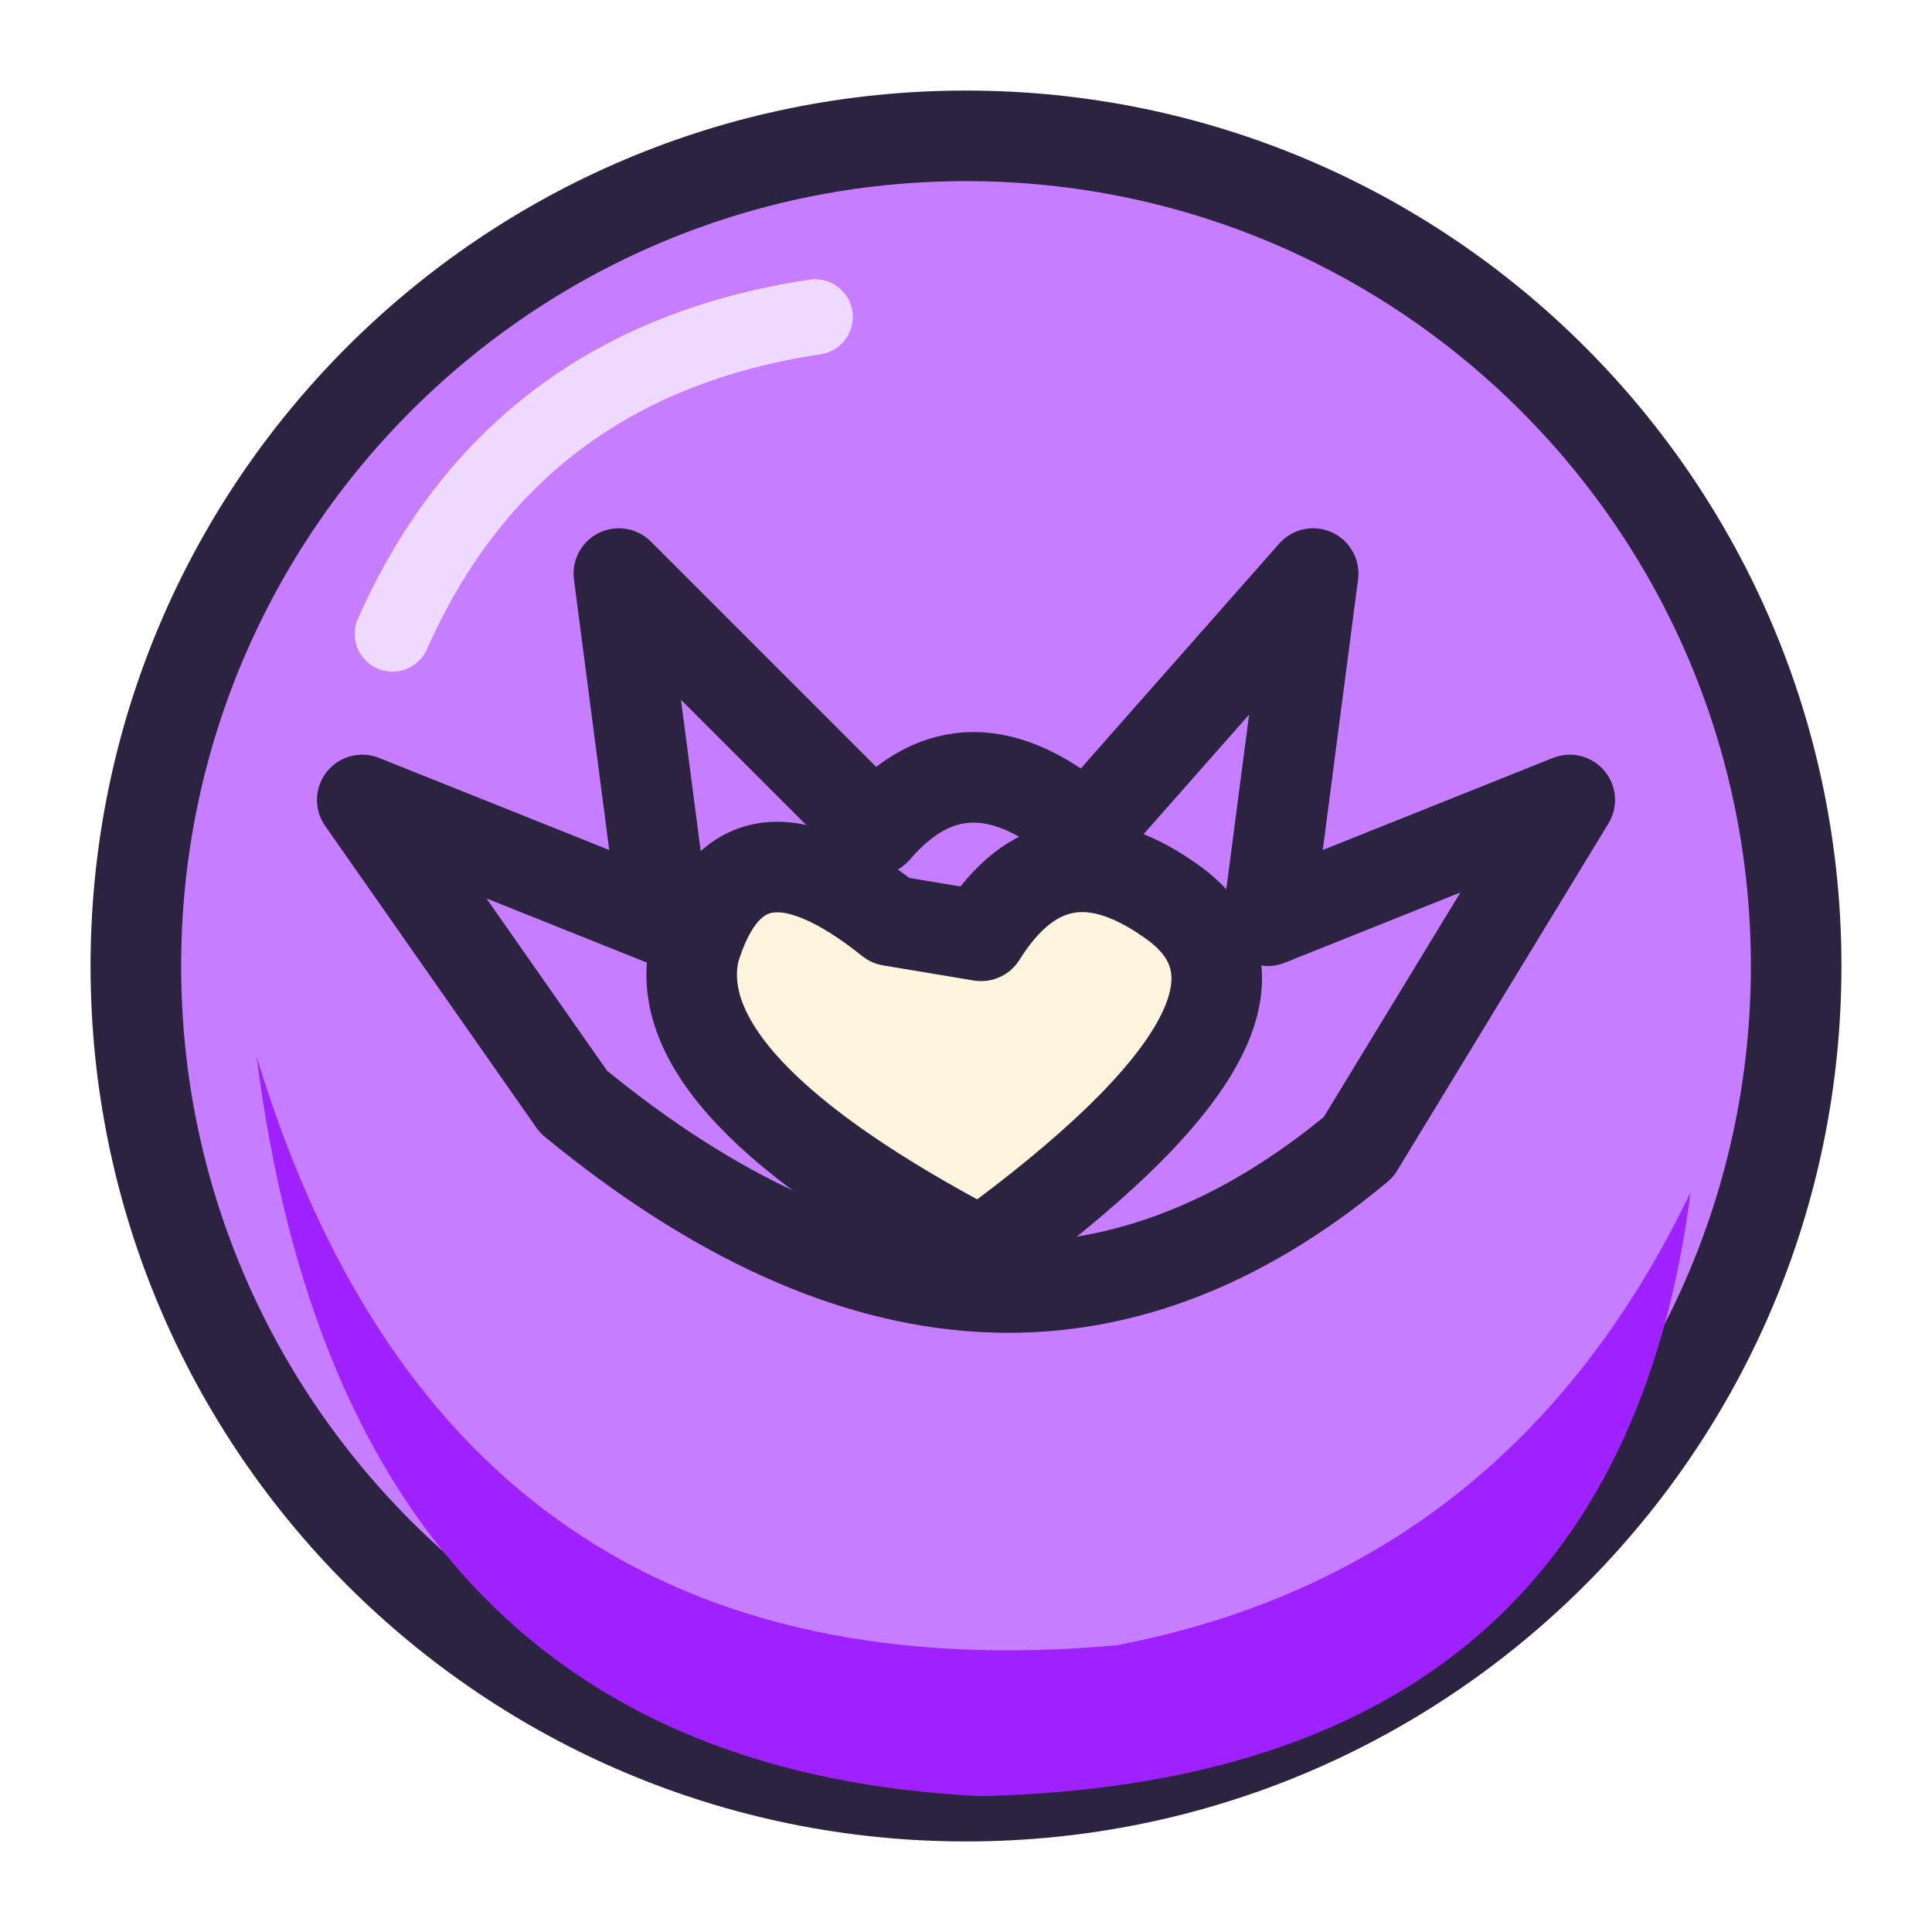
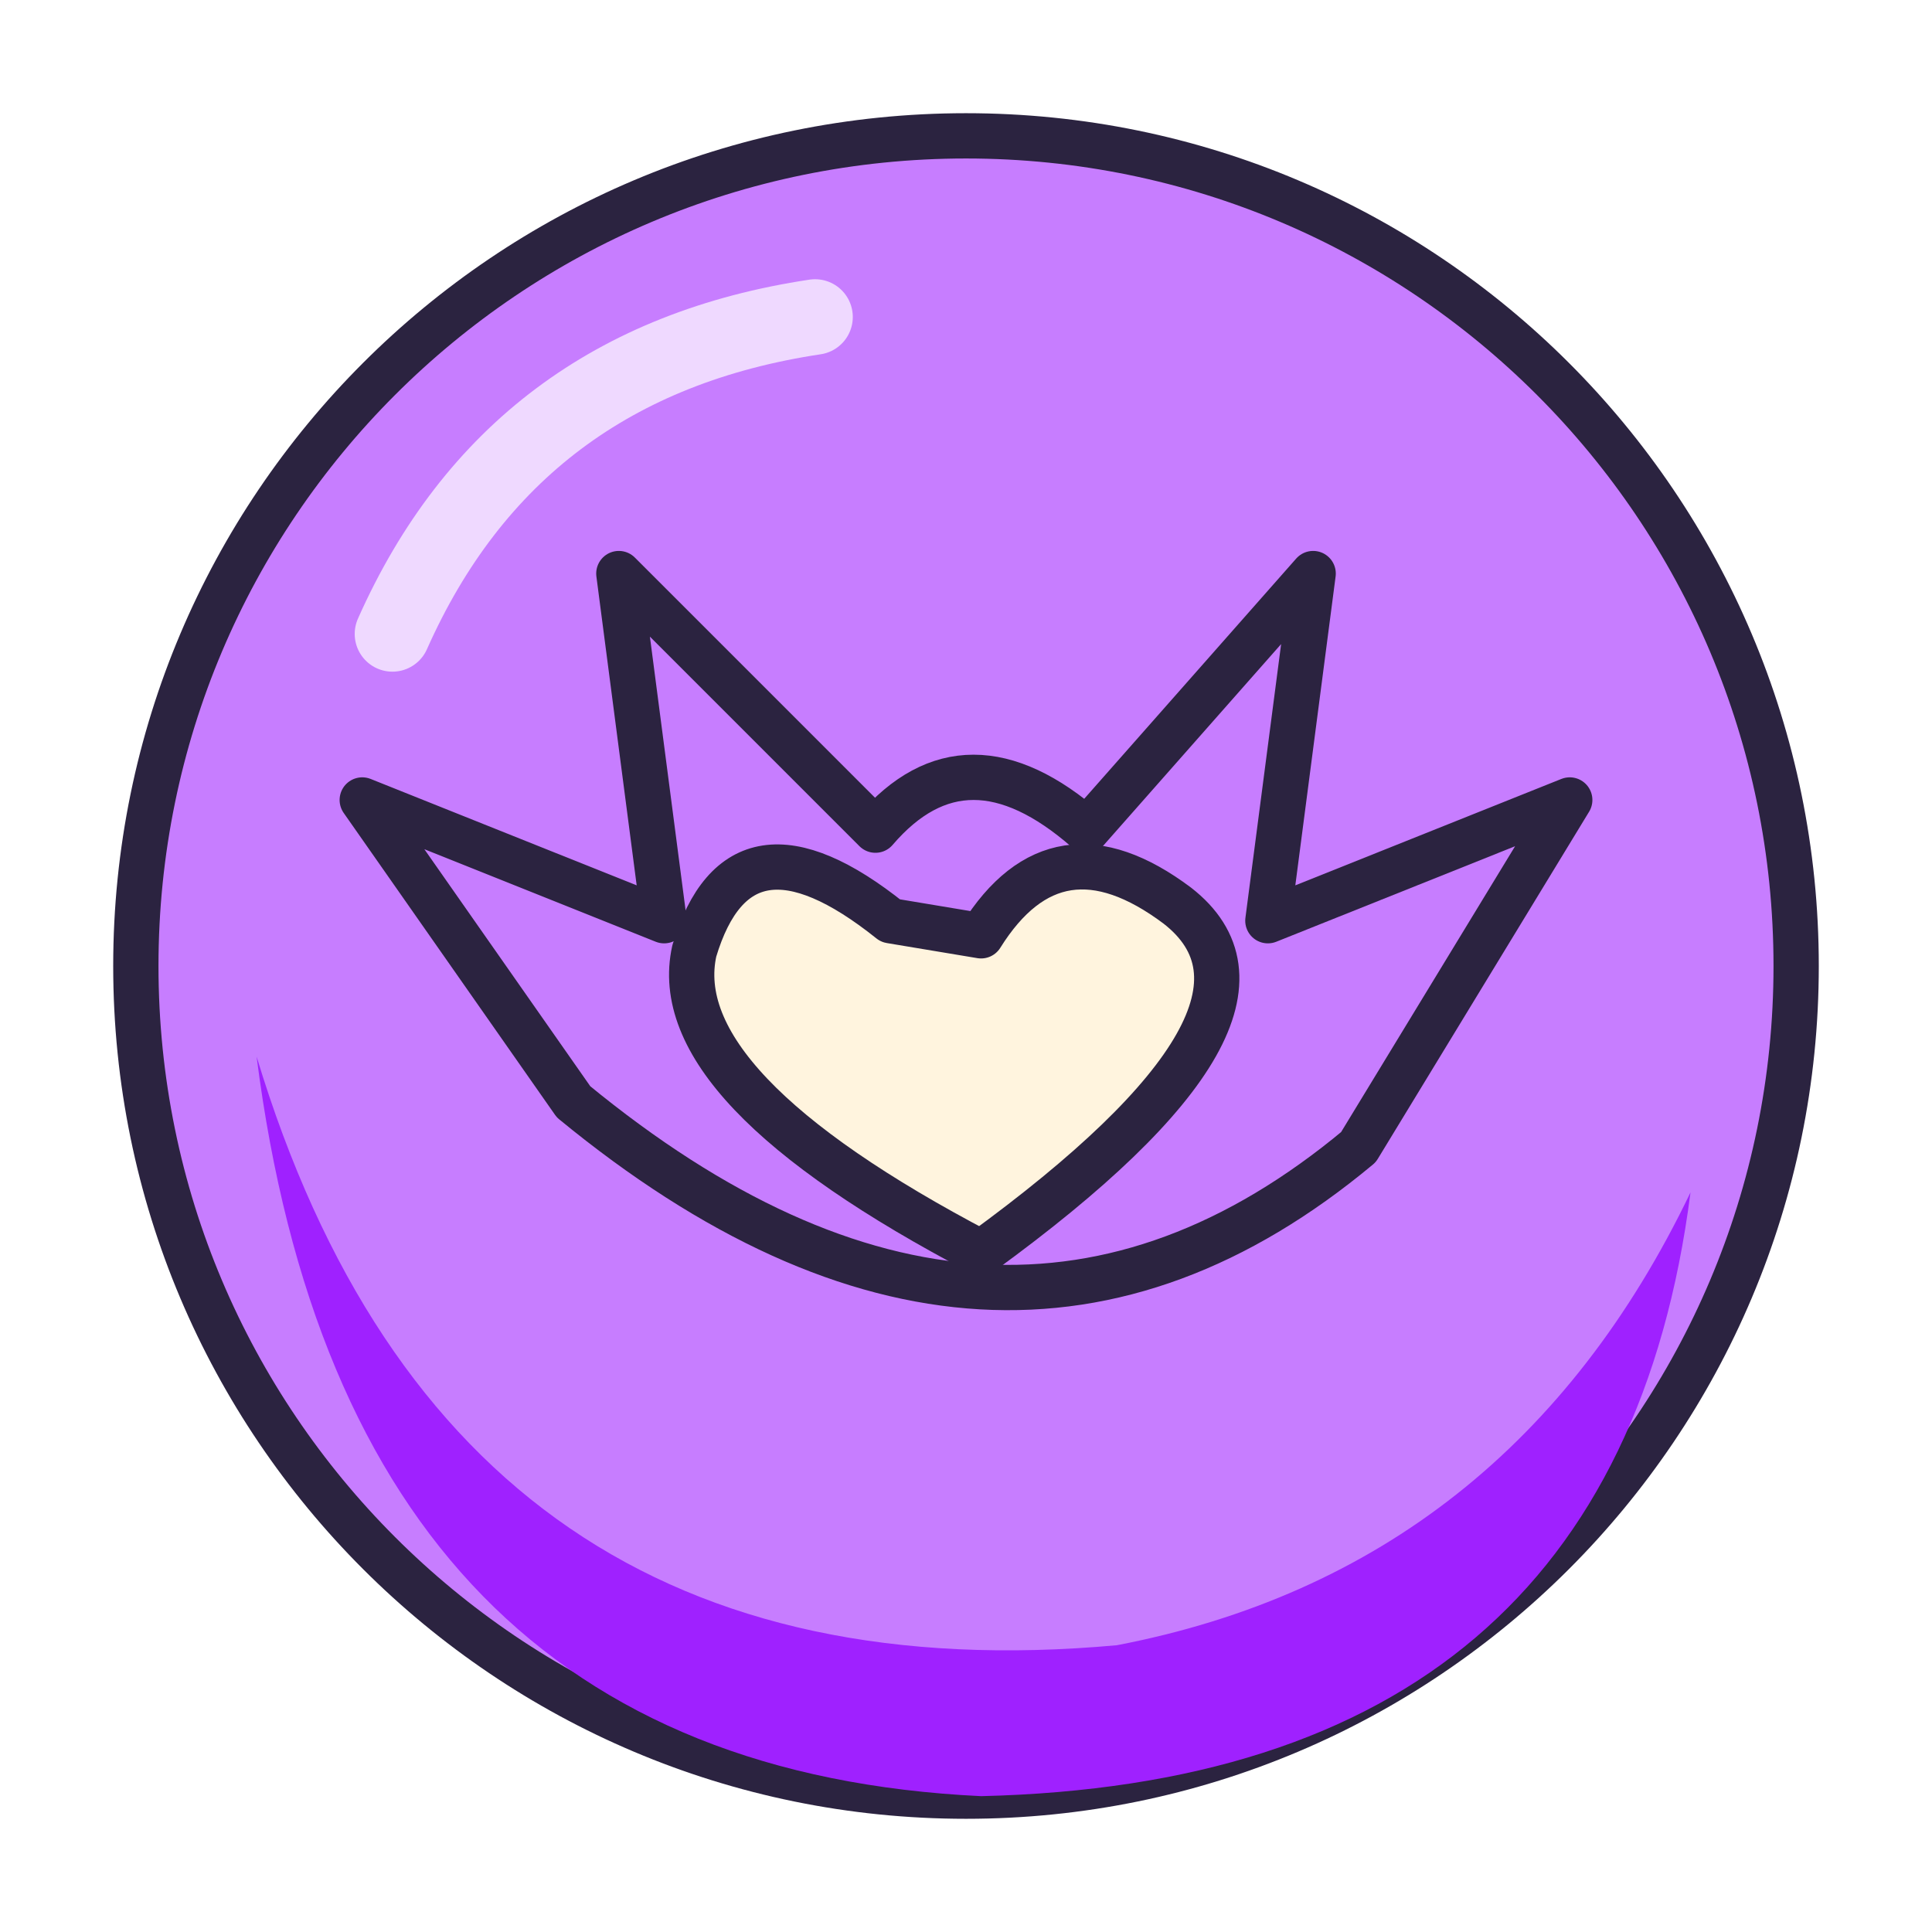
<svg xmlns="http://www.w3.org/2000/svg" version="1.1" viewBox="0 0 256 256" fill="none" stroke="#2B2340" stroke-width="6" stroke-linecap="round" stroke-linejoin="round">
-   <g transform="scale(2)">
+   <g transform="scale(2)" stroke-width="3">
    <ellipse cx="64" cy="64" rx="55" ry="55" fill="#C77DFF" />
    <path d="M17 70Q30 113 74 109Q100 104 112 79Q107 118 65 119Q23 117 17 70Z" fill="#9F21FF" stroke="none" />
    <path d="M26 42Q34 24 54 21" fill="none" stroke="#EFD9FF" stroke-width="5" />
    <g id="symbol">
      <path d="M38 73L24 53L44 61L41 38L58 55Q64 48 72 55L87 38L84 61L104 53L90 76Q66 96 38 73Z" fill="#C77DFF" />
      <path d="M59 61Q49 53 46 63Q44 72 65 83Q87 67 78 60Q70 54 65 62Z" fill="#FFF4DE" />
    </g>
  </g>
</svg>
